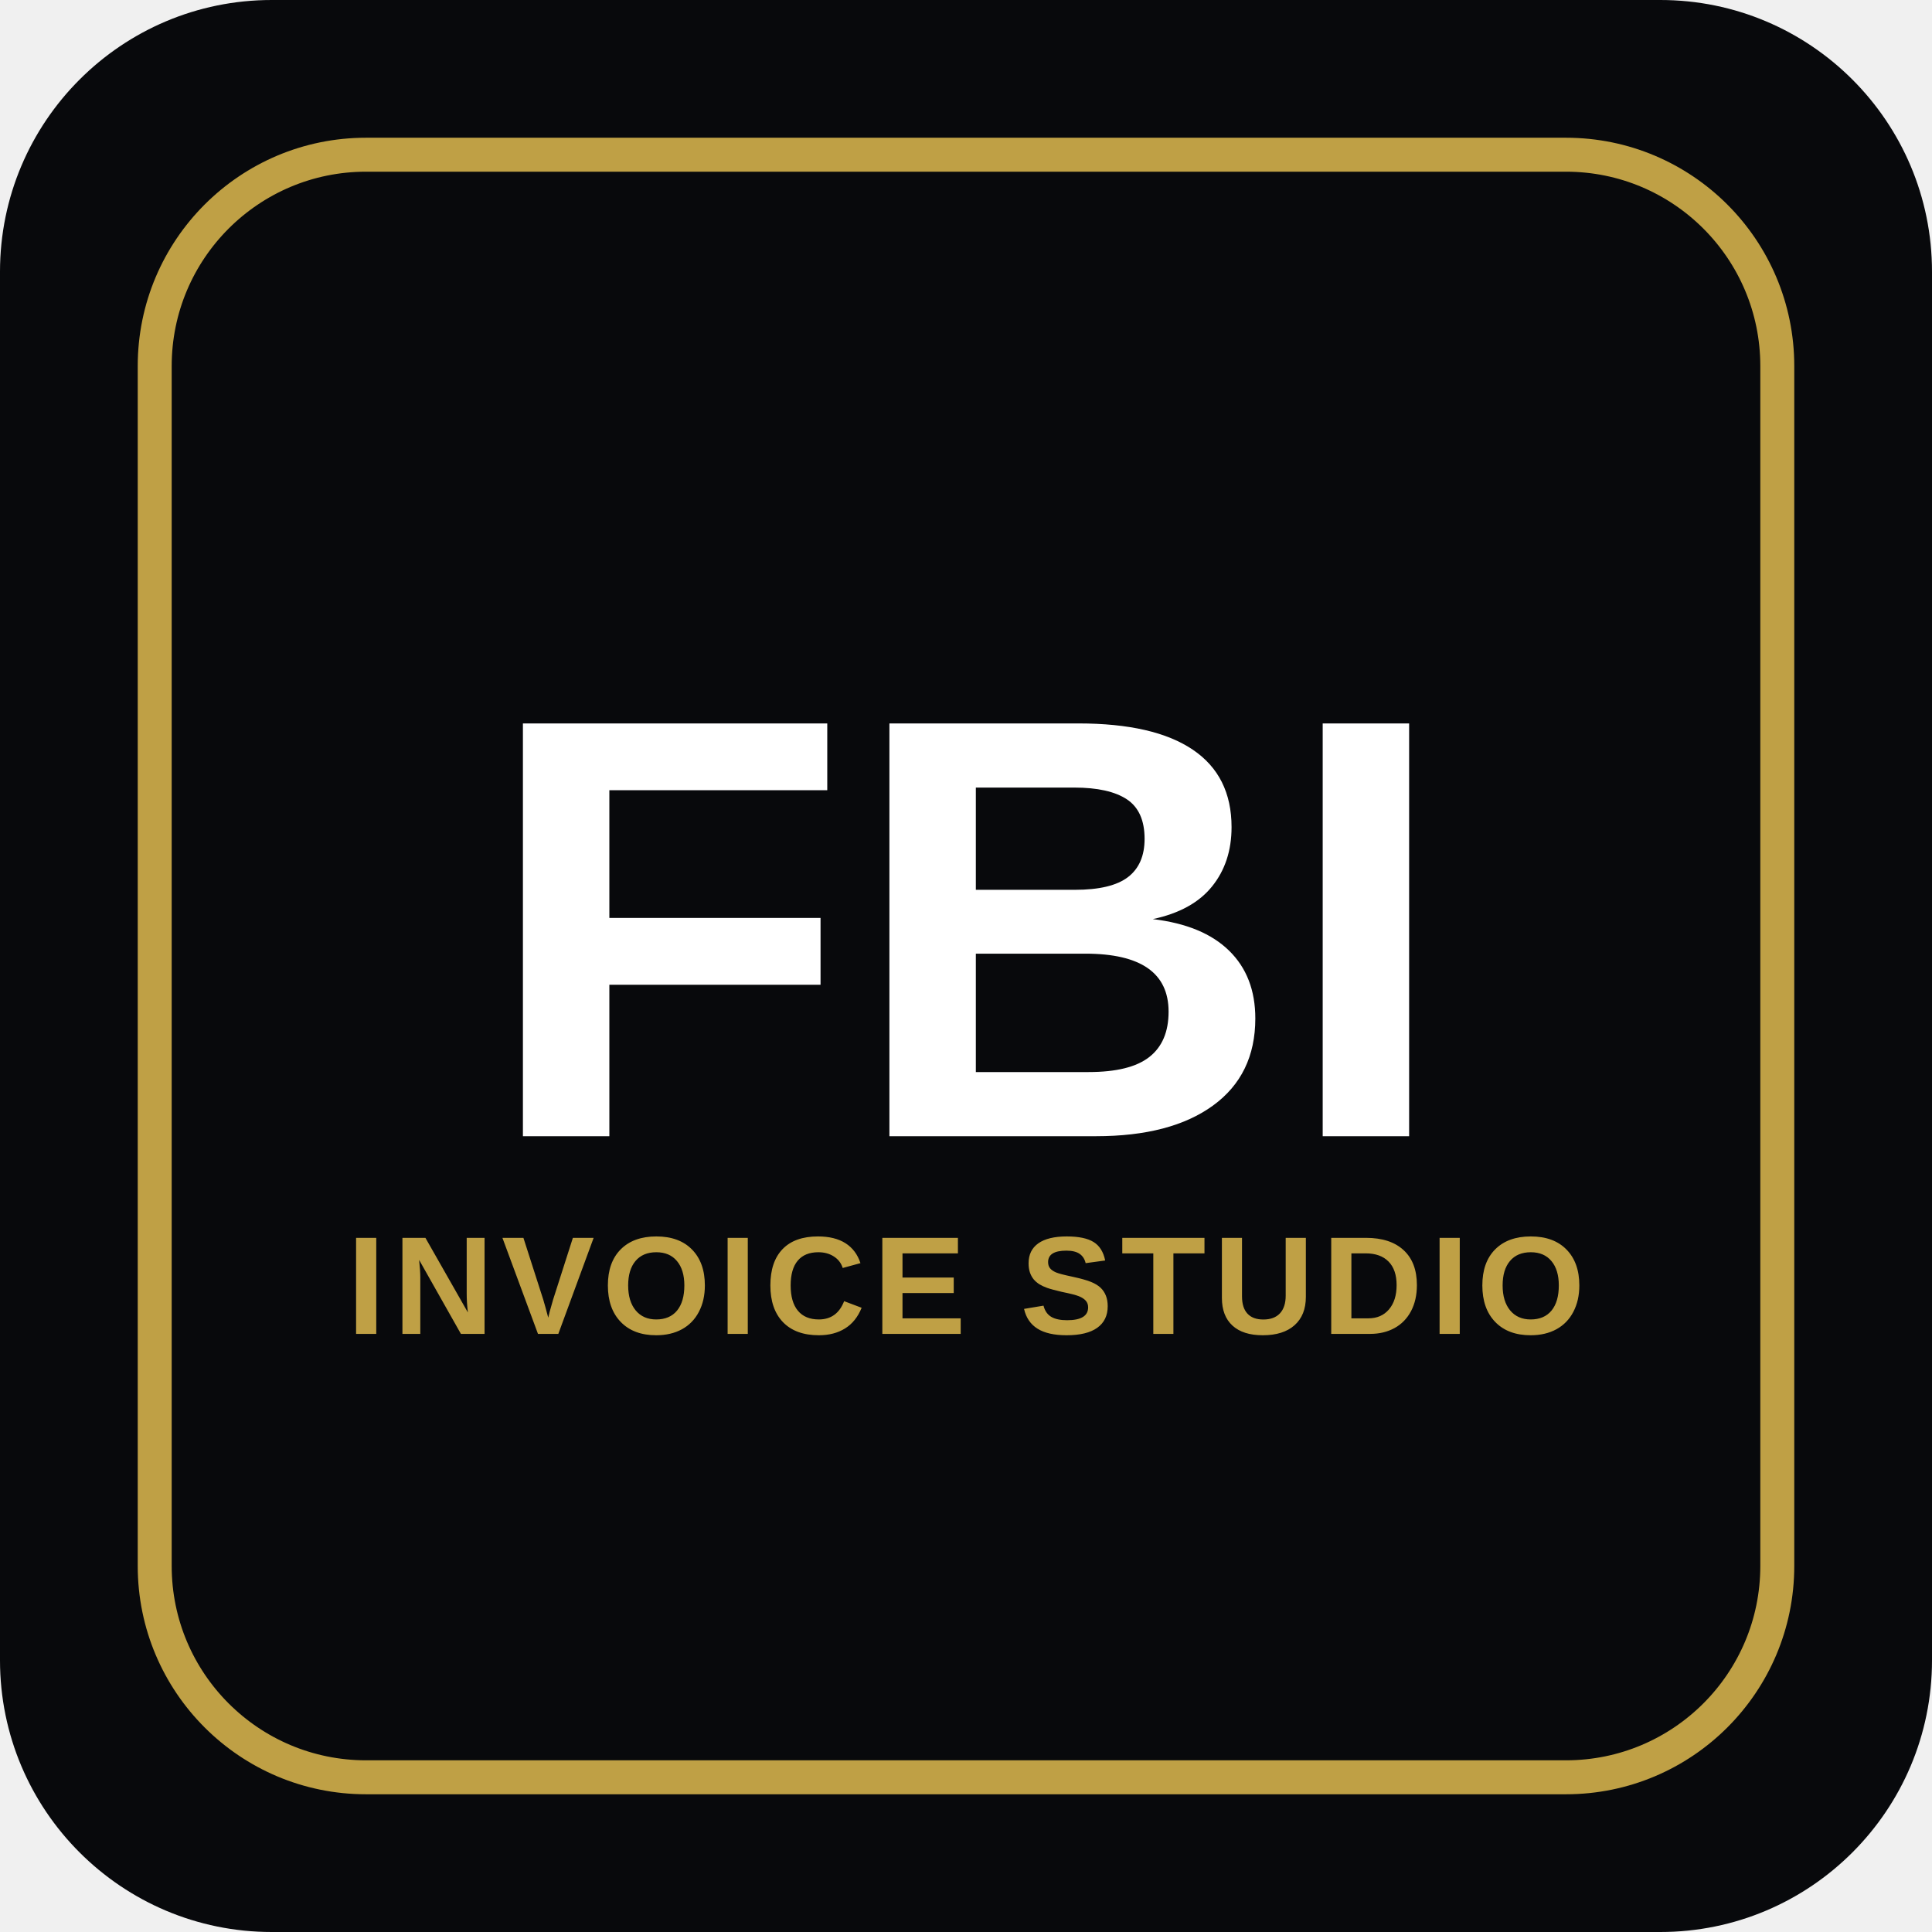
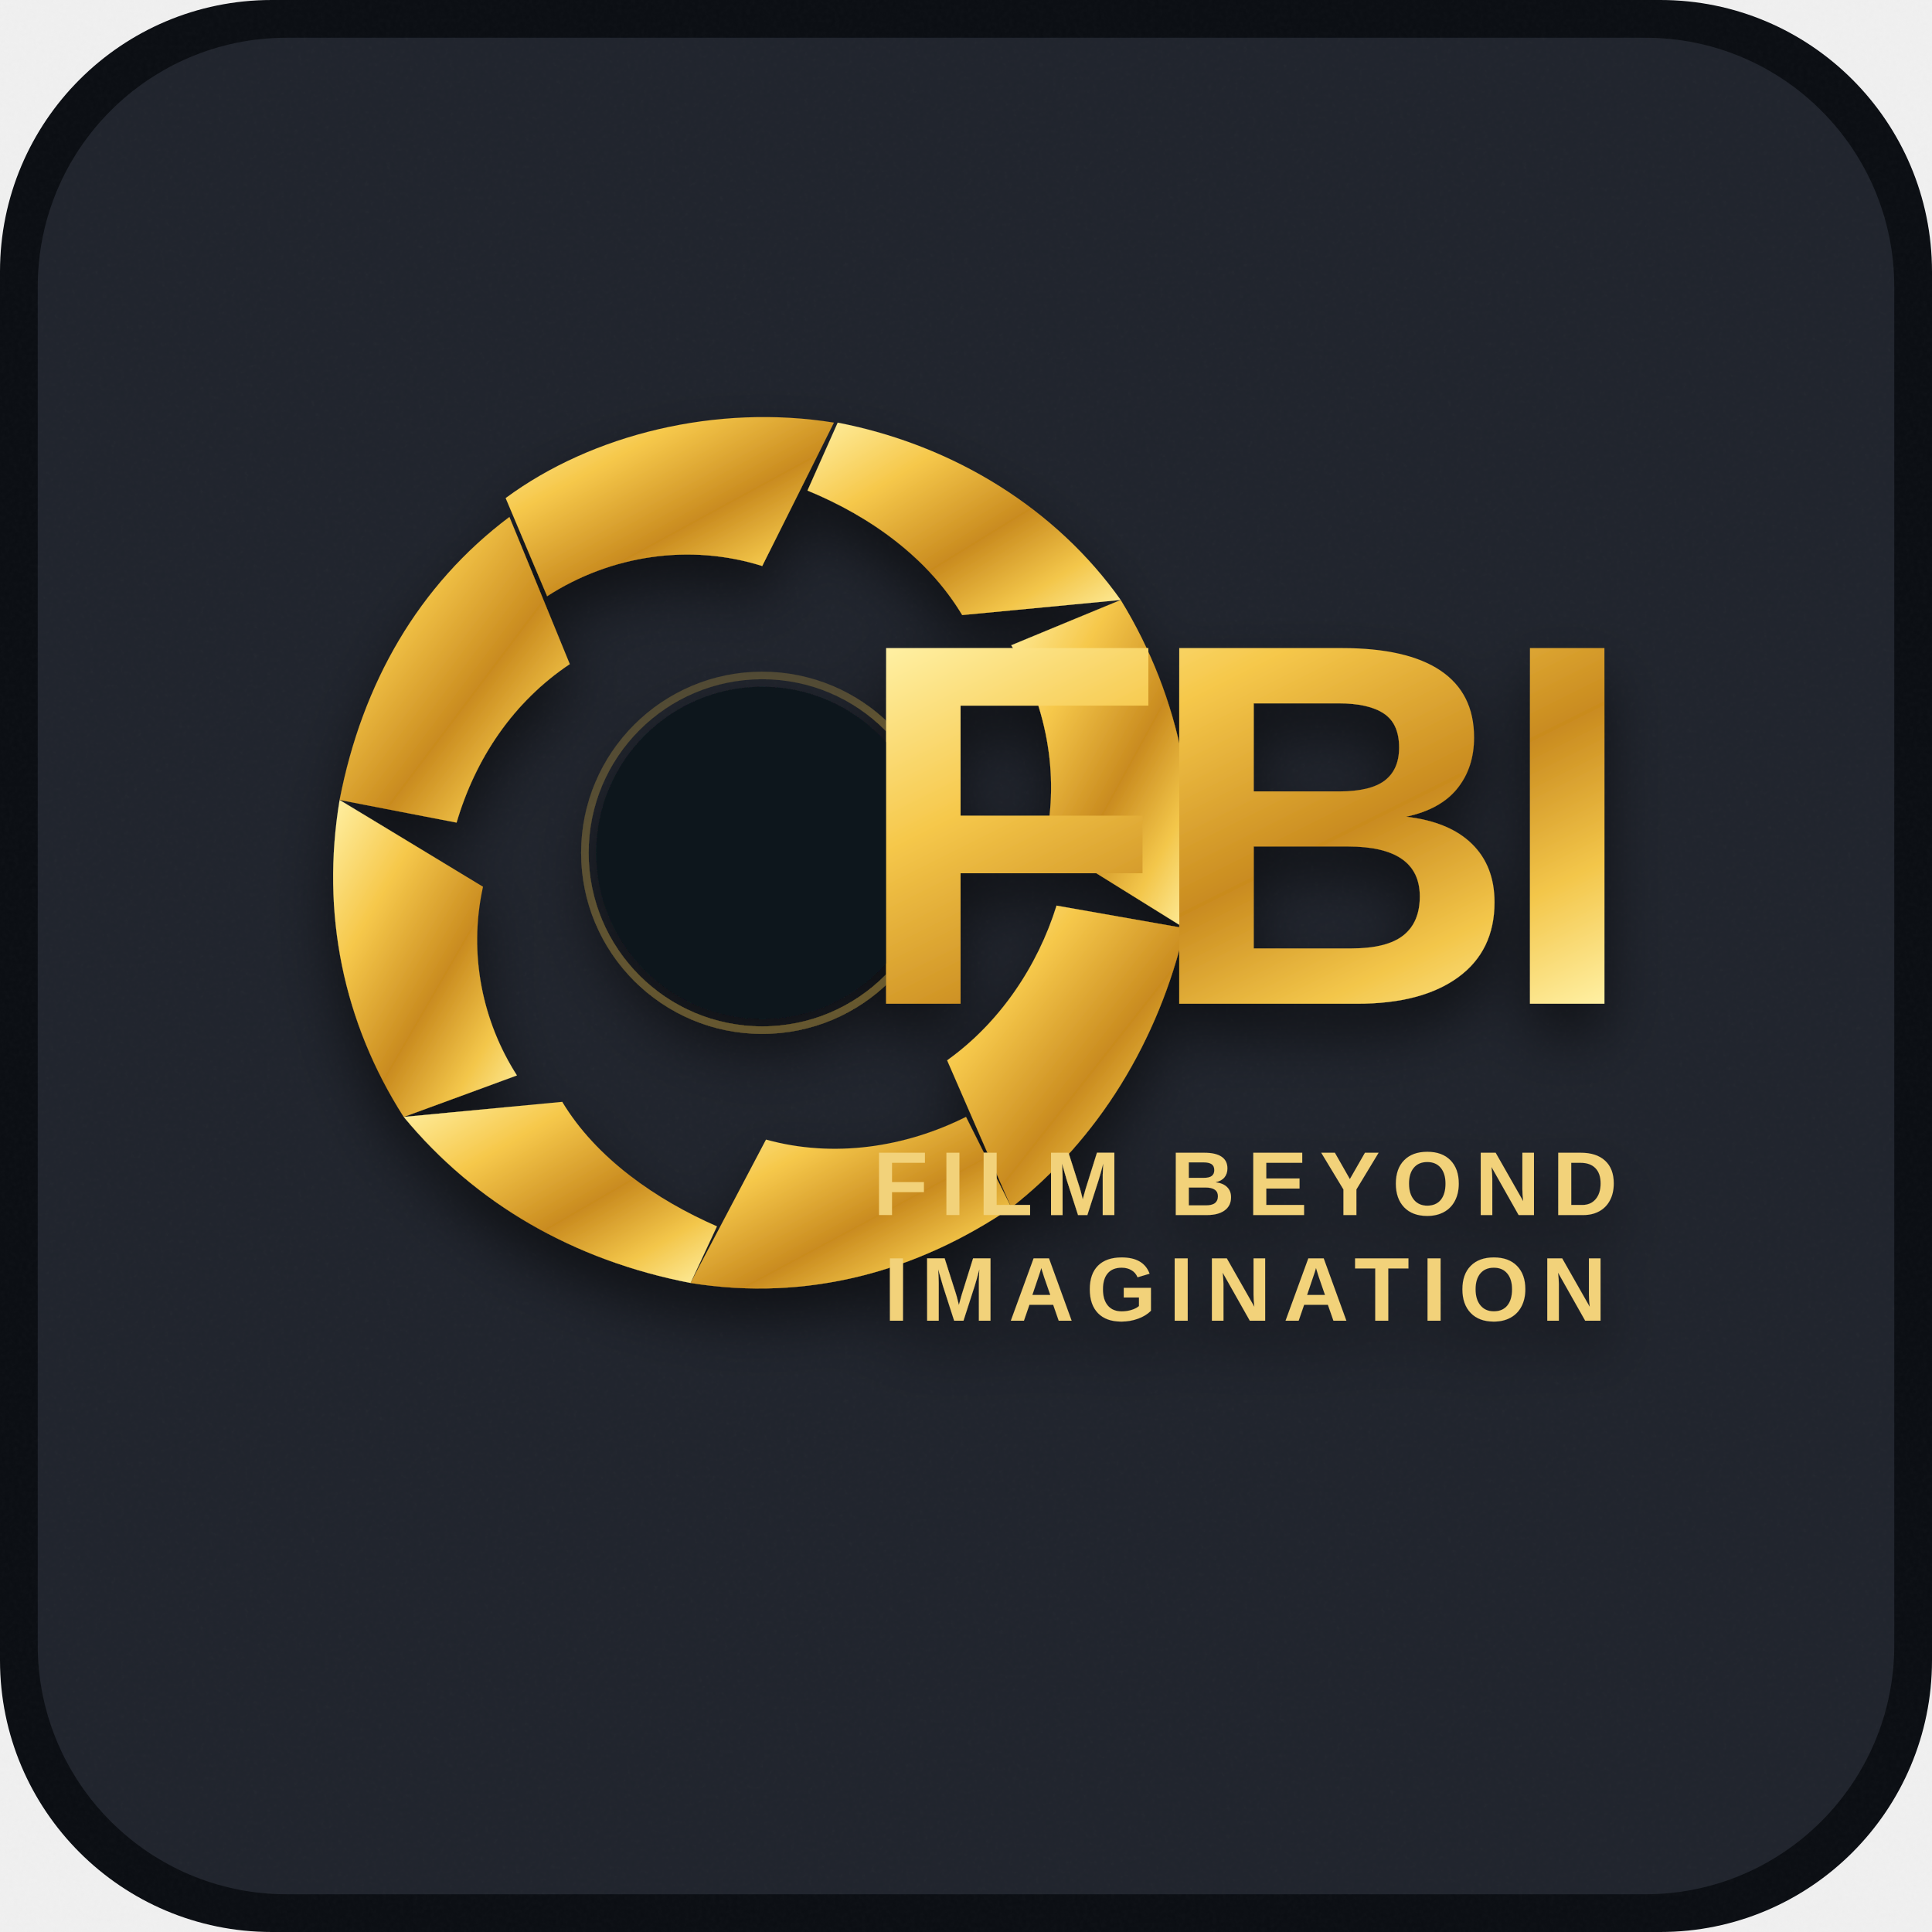
- <svg xmlns="http://www.w3.org/2000/svg" width="512" height="512" viewBox="0 0 512 512">
-   <rect width="512" height="512" rx="72" fill="#08090c" />
-   <rect x="41" y="41" width="430" height="430" rx="56" fill="none" stroke="#bfa045" stroke-width="9" />
-   <text x="50%" y="50%" dominant-baseline="middle" text-anchor="middle" font-family="Arial, Helvetica, sans-serif" font-size="159" font-weight="900" fill="#ffffff">FBI</text>
-   <text x="50%" y="343" dominant-baseline="middle" text-anchor="middle" font-family="Arial, Helvetica, sans-serif" font-size="37" font-weight="700" fill="#bfa045" letter-spacing="2">INVOICE STUDIO</text>
+ <svg xmlns="http://www.w3.org/2000/svg" width="512" height="512" viewBox="0 0 512 512" role="img" aria-label="Film Beyond Imagination">
+   <defs>
+     <linearGradient id="gold" x1="0" y1="0" x2="1" y2="1">
+       <stop offset="0" stop-color="#fff0a3" />
+       <stop offset="0.28" stop-color="#f6c84b" />
+       <stop offset="0.58" stop-color="#c98b1f" />
+       <stop offset="0.8" stop-color="#f3c64a" />
+       <stop offset="1" stop-color="#fff0a3" />
+     </linearGradient>
+     <filter id="noise" x="-20%" y="-20%" width="140%" height="140%">
+       <feTurbulence type="fractalNoise" baseFrequency=".85" numOctaves="3" seed="9" result="n" />
+       <feColorMatrix in="n" type="saturate" values="0" result="g" />
+       <feComponentTransfer in="g" result="a">
+         <feFuncA type="table" tableValues="0 .12" />
+       </feComponentTransfer>
+       <feBlend in="SourceGraphic" in2="a" mode="overlay" />
+     </filter>
+     <filter id="shadow" x="-30%" y="-30%" width="160%" height="160%">
+       <feDropShadow dx="0" dy="8" stdDeviation="8" flood-color="#000" flood-opacity=".55" />
+     </filter>
+   </defs>
+   <rect width="512" height="512" rx="72" fill="#0a0d12" />
+   <rect x="10" y="10" width="492" height="492" rx="66" fill="#11151d" opacity=".78" />
+   <rect x="10" y="10" width="492" height="492" rx="66" fill="#5f6470" opacity=".22" filter="url(#noise)" />
+   <g transform="" filter="url(#shadow)">
+     <g transform="translate(154 228)">
+       <g fill="url(#gold)">
+         <path d="M-20-96 C3-113 36-121 67-116 L48-78 C29-84 8-81-9-70 Z" />
+         <path d="M68-116 C99-110 126-93 143-69 L101-65 C92-80 77-91 60-98 Z" />
+         <path d="M143-69 C159-43 165-12 160 18 L123-5 C127-23 123-42 114-57 Z" />
+         <path d="M160 18 C153 48 137 74 114 92 L97 53 C111 43 121 28 126 12 Z" />
+         <path d="M114 92 C89 109 60 117 29 112 L49 74 C67 79 86 76 102 68 Z" />
+         <path d="M29 112 C-2 106-28 91-47 68 L-5 64 C4 79 20 90 36 97 Z" />
+         <path d="M-47 68 C-63 43-69 14-64-16 L-26 7 C-30 25-26 43-17 57 Z" />
+         <path d="M-64-16 C-58-47-43-73-19-91 L-3-52 C-18-42-28-27-33-10 Z" />
+       </g>
+       <circle cx="48" cy="-2" r="44" fill="#10141b" />
+       <circle cx="48" cy="-2" r="47" fill="none" stroke="#f2c54a" stroke-opacity=".22" stroke-width="2" />
+     </g>
+     <text x="330" y="266" text-anchor="middle" font-family="Arial, Helvetica, sans-serif" font-size="137" font-weight="900" letter-spacing="-6" fill="url(#gold)">FBI</text>
+     <text x="330" y="322" text-anchor="middle" font-family="Arial, Helvetica, sans-serif" font-size="24" font-weight="700" letter-spacing="3.2" fill="#f2d27a">FILM BEYOND</text>
+     <text x="330" y="350" text-anchor="middle" font-family="Arial, Helvetica, sans-serif" font-size="24" font-weight="700" letter-spacing="3.2" fill="#f2d27a">IMAGINATION</text>
+   </g>
</svg>
